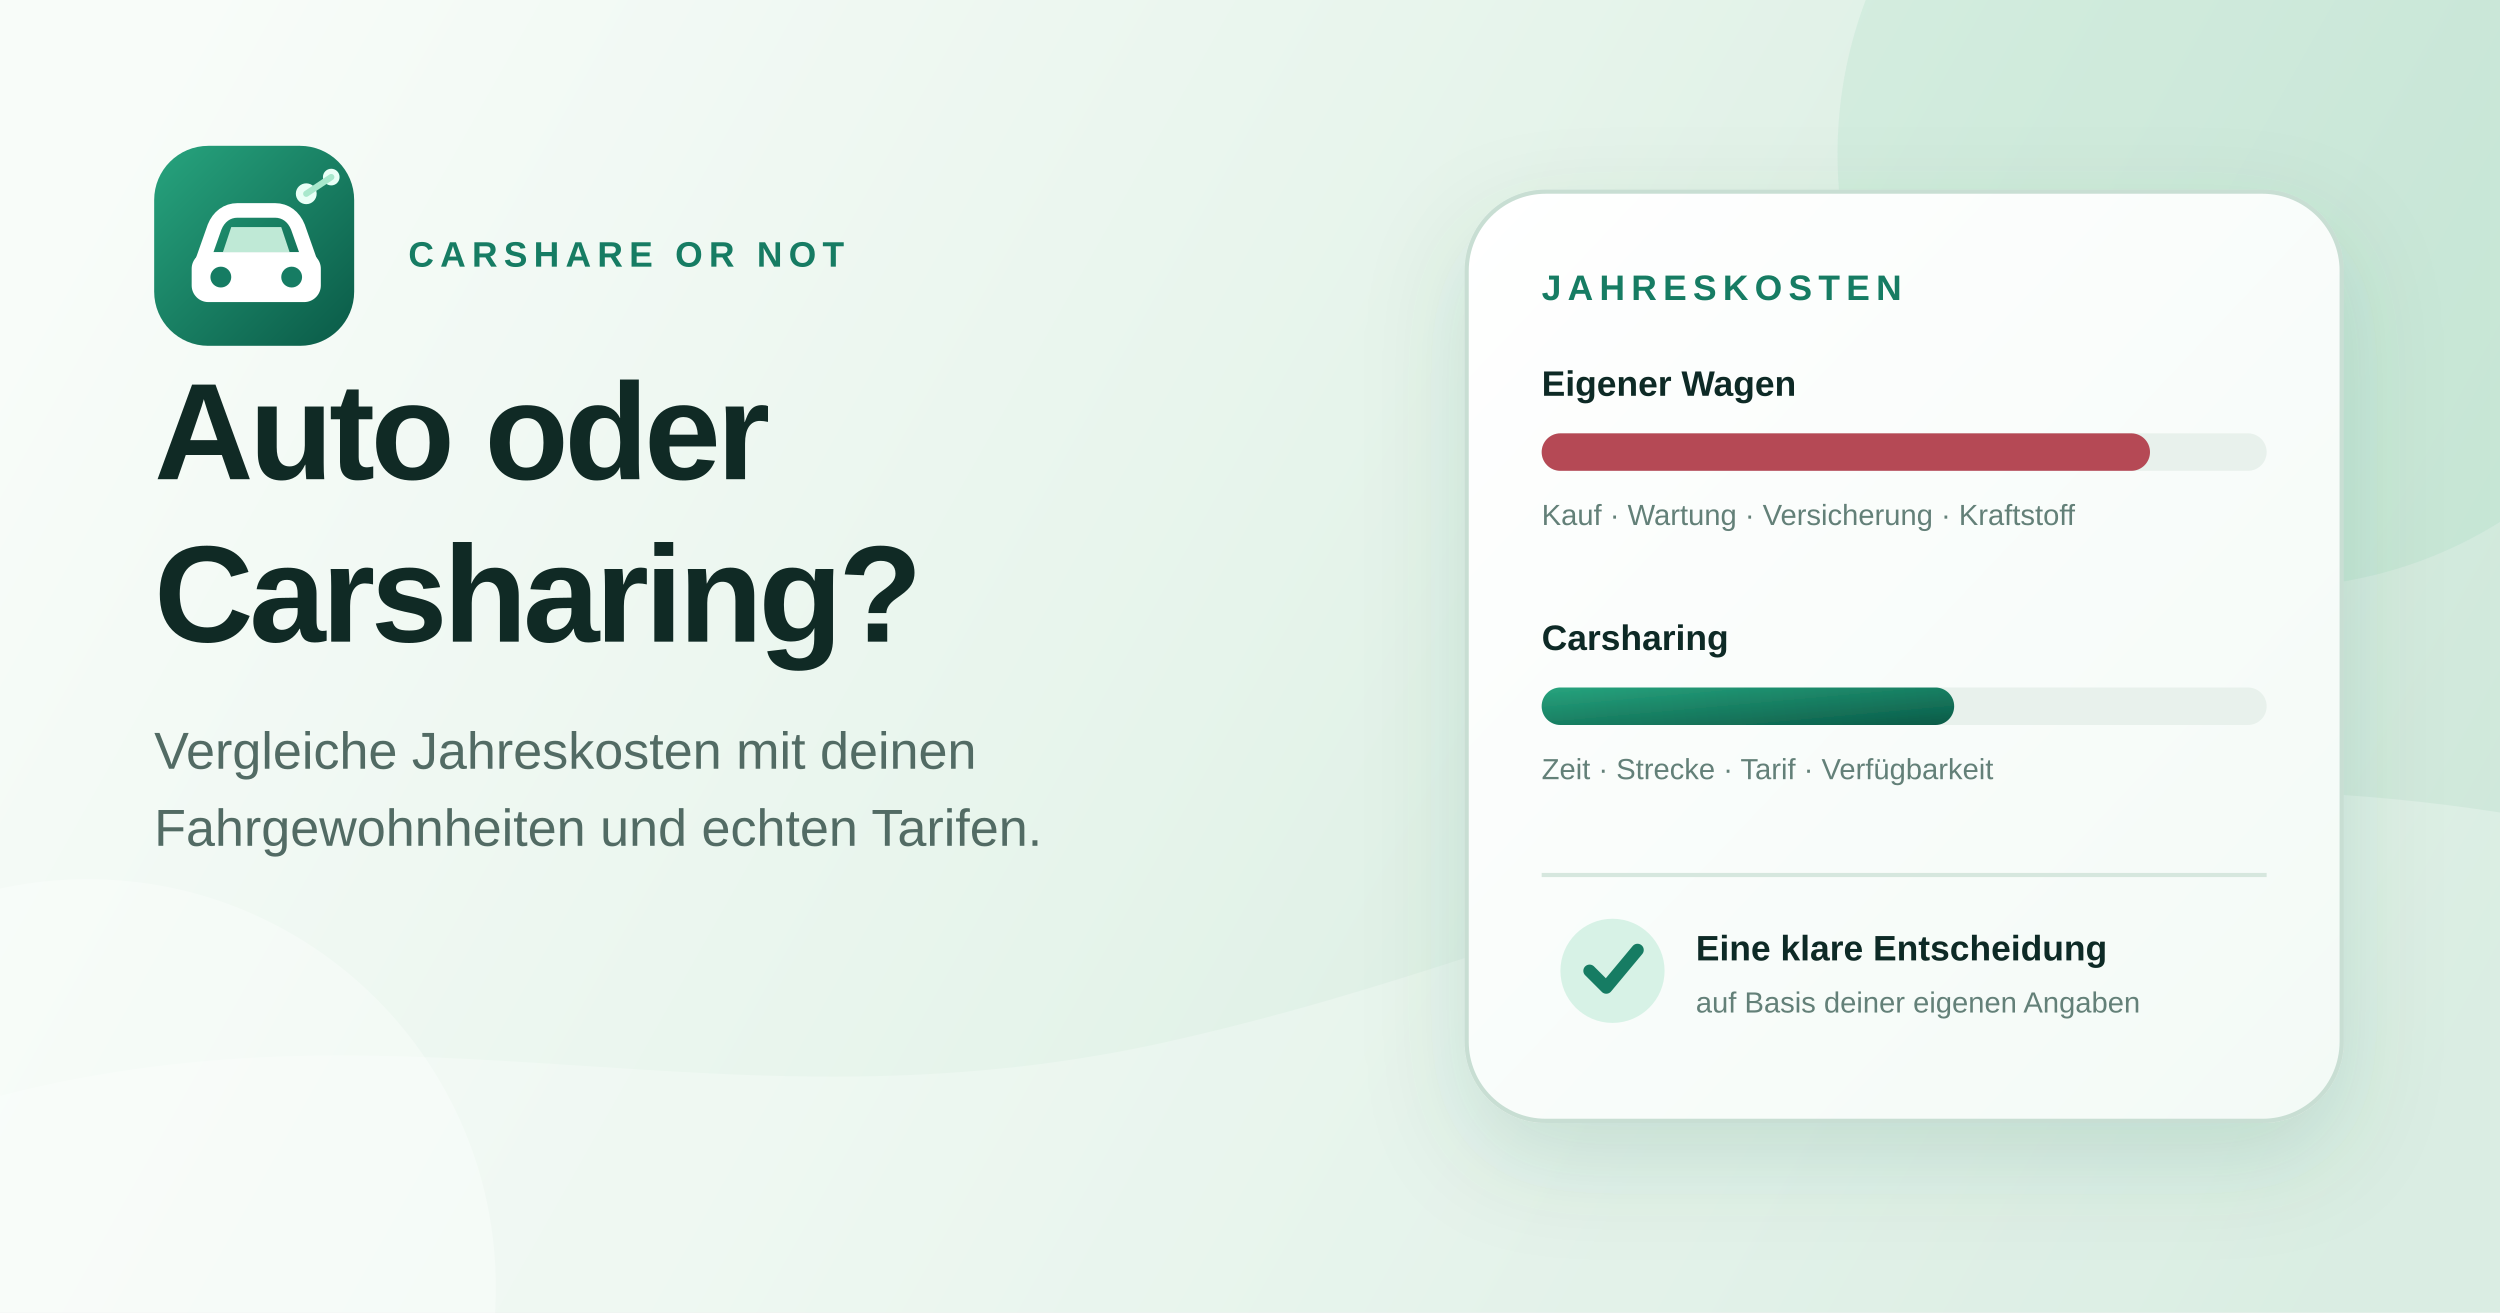
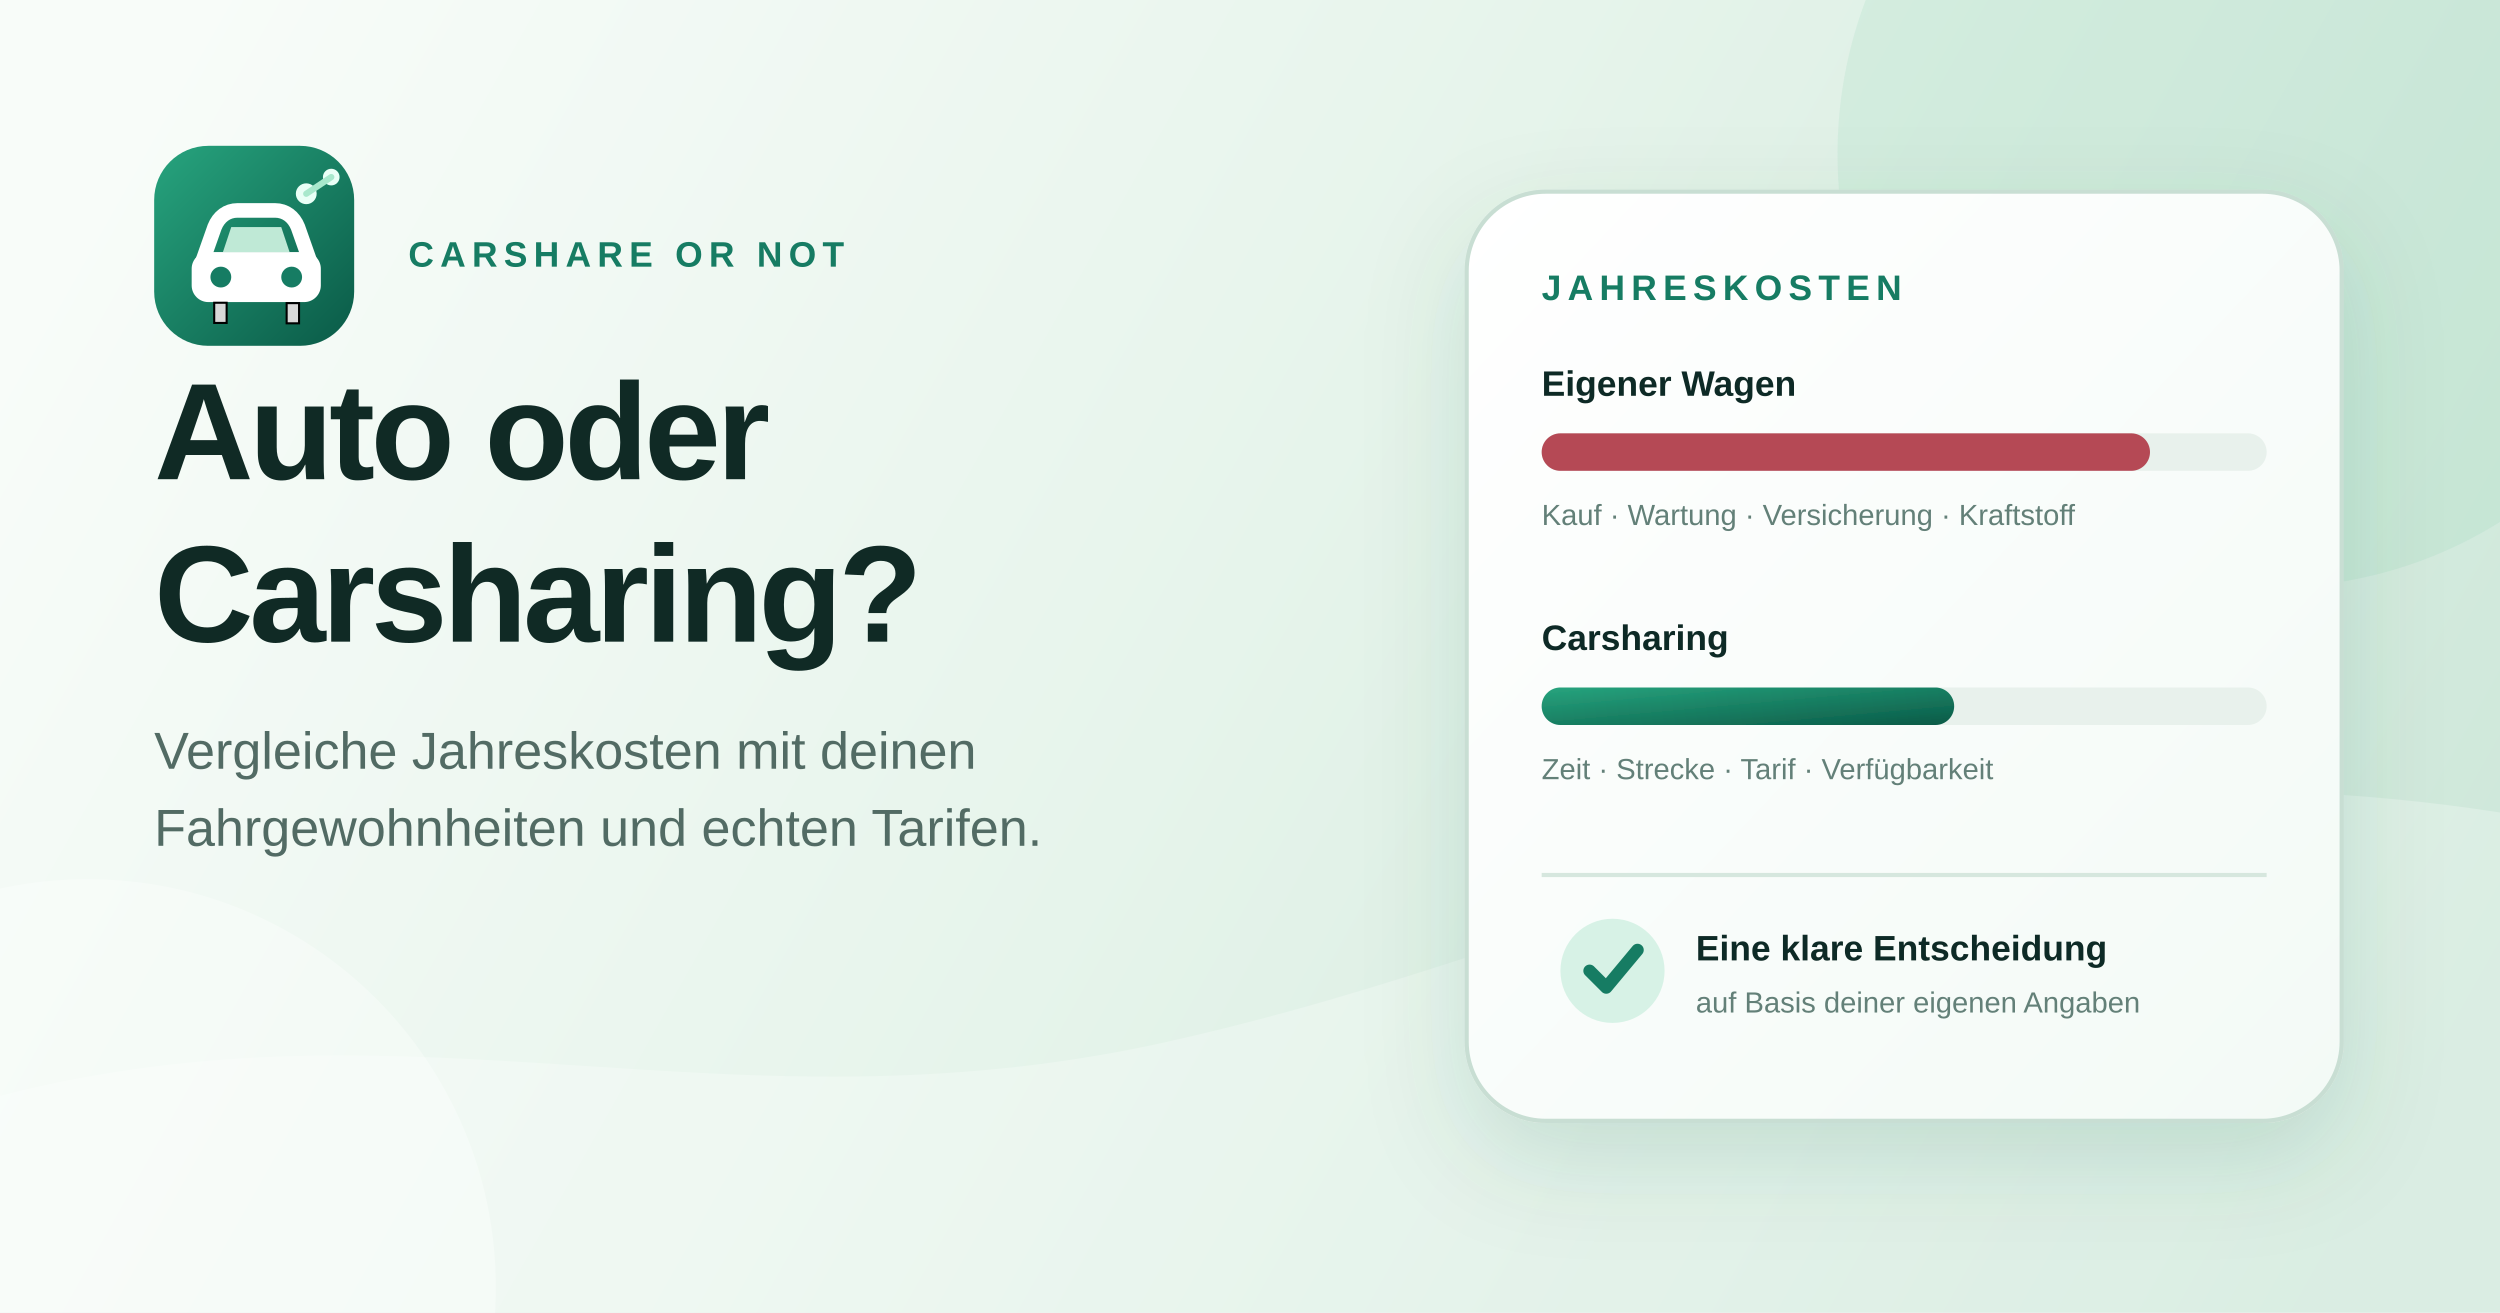
<svg xmlns="http://www.w3.org/2000/svg" width="1200" height="630" viewBox="0 0 1200 630" role="img" aria-labelledby="title desc">
  <defs>
    <linearGradient id="og-bg" x1="74" y1="34" x2="1128" y2="628" gradientUnits="userSpaceOnUse">
      <stop stop-color="#F8FCF9" />
-       <stop offset=".48" stop-color="#E6F4EB" />
+       <stop offset="0.48" stop-color="#E6F4EB" />
      <stop offset="1" stop-color="#CDE7D9" />
    </linearGradient>
    <linearGradient id="og-green" x1="0" y1="0" x2="1" y2="1">
      <stop stop-color="#27A47E" />
      <stop offset="1" stop-color="#0A5A47" />
    </linearGradient>
    <linearGradient id="og-panel" x1="0" y1="0" x2="1" y2="1">
      <stop stop-color="#FFFFFF" />
      <stop offset="1" stop-color="#F3FAF6" />
    </linearGradient>
    <filter id="og-shadow" x="-25%" y="-25%" width="150%" height="170%">
      <feDropShadow dx="0" dy="18" stdDeviation="24" flood-color="#145E4C" flood-opacity=".14" />
    </filter>
    <style>
      .eyebrow { font-family: "Segoe UI", Arial, sans-serif; font-size: 17px; font-weight: 700; letter-spacing: 3px; fill: #167C63; }
      .main-title { font-family: "Segoe UI", Arial, sans-serif; font-size: 66px; font-weight: 760; letter-spacing: -2px; fill: #102A25; }
      .subtitle { font-family: "Segoe UI", Arial, sans-serif; font-size: 25px; font-weight: 400; fill: #526B64; }
      .card-label { font-family: "Segoe UI", Arial, sans-serif; font-size: 17px; font-weight: 700; fill: #102A25; }
      .card-copy { font-family: "Segoe UI", Arial, sans-serif; font-size: 14px; font-weight: 500; fill: #638078; }
    </style>
  </defs>
  <rect width="1200" height="630" fill="url(#og-bg)" />
  <circle cx="1090" cy="74" r="208" fill="#75C8A5" opacity=".13" />
  <circle cx="42" cy="618" r="196" fill="#FFFFFF" opacity=".32" />
  <path d="M0 526C198 475 348 546 556 501C780 452 922 347 1200 390V630H0Z" fill="#FFFFFF" opacity=".25" />
-   <g transform="translate(74 70)">
-     <g>
-       <rect width="96" height="96" rx="26" fill="url(#og-green)" />
-       <path d="M23 56l6-17c2-5 6-8 11-8h18c5 0 9 3 11 8l6 17" fill="none" stroke="#FFFFFF" stroke-width="7" stroke-linecap="round" />
-       <rect x="18" y="51" width="62" height="24" rx="8" fill="#FFFFFF" />
-       <path d="M33 51l4-12h24l4 12" fill="#BFE9D6" />
-       <circle cx="32" cy="63" r="5" fill="#167C63" />
-       <circle cx="66" cy="63" r="5" fill="#167C63" />
-       <circle cx="73" cy="23" r="5" fill="#E9FFF6" />
-       <circle cx="85" cy="15" r="4" fill="#E9FFF6" />
-       <path d="M73 23l12-8" stroke="#A8E8CC" stroke-width="3" stroke-linecap="round" />
-     </g>
-     <text class="eyebrow" x="122" y="58">CARSHARE OR NOT</text>
+   <g transform="matrix(1, 0, 0, 1, 74, 70)">
+     <rect width="96" height="96" rx="26" fill="url(#og-green)" />
+     <path d="M23 56l6-17c2-5 6-8 11-8h18c5 0 9 3 11 8l6 17" fill="none" stroke="#FFFFFF" stroke-width="7" stroke-linecap="round" />
+     <rect x="18" y="51" width="62" height="24" rx="8" fill="#FFFFFF" />
+     <path d="M33 51l4-12h24l4 12" fill="#BFE9D6" />
+     <circle cx="32" cy="63" r="5" fill="#167C63" />
+     <circle cx="66" cy="63" r="5" fill="#167C63" />
+     <circle cx="73" cy="23" r="5" fill="#E9FFF6" />
+     <circle cx="85" cy="15" r="4" fill="#E9FFF6" />
+     <path d="M73 23l12-8" stroke="#A8E8CC" stroke-width="3" stroke-linecap="round" />
  </g>
+   <text class="eyebrow" x="196" y="128" style="white-space: pre; stroke-width: 1; font-size: 17px;">CARSHARE OR NOT</text>
  <g transform="translate(74 230)">
-     <text class="main-title" x="0" y="0">Auto oder</text>
-     <text class="main-title" x="0" y="78">Carsharing?</text>
-     <text class="subtitle" x="0" y="139">Vergleiche Jahreskosten mit deinen</text>
-     <text class="subtitle" x="0" y="176">Fahrgewohnheiten und echten Tarifen.</text>
+     <text class="main-title" x="0" y="0" style="white-space: pre;">Auto oder</text>
+     <text class="main-title" x="0" y="78" style="white-space: pre;">Carsharing?</text>
+     <text class="subtitle" x="0" y="139" style="white-space: pre;">Vergleiche Jahreskosten mit deinen</text>
+     <text class="subtitle" x="0" y="176" style="white-space: pre;">Fahrgewohnheiten und echten Tarifen.</text>
  </g>
  <g transform="translate(704 92)" filter="url(#og-shadow)">
    <rect width="420" height="446" rx="38" fill="url(#og-panel)" stroke="#C8DED3" stroke-width="2" />
-     <text class="eyebrow" x="36" y="52">JAHRESKOSTEN</text>
-     <text class="card-label" x="36" y="98">Eigener Wagen</text>
+     <text class="eyebrow" x="36" y="52" style="white-space: pre;">JAHRESKOSTEN</text>
+     <text class="card-label" x="36" y="98" style="white-space: pre;">Eigener Wagen</text>
    <rect x="36" y="116" width="348" height="18" rx="9" fill="#E8F1EC" />
    <rect x="36" y="116" width="292" height="18" rx="9" fill="#B54955" />
-     <text class="card-copy" x="36" y="160">Kauf · Wartung · Versicherung · Kraftstoff</text>
-     <text class="card-label" x="36" y="220">Carsharing</text>
+     <text class="card-copy" x="36" y="160" style="white-space: pre;">Kauf · Wartung · Versicherung · Kraftstoff</text>
+     <text class="card-label" x="36" y="220" style="white-space: pre;">Carsharing</text>
    <rect x="36" y="238" width="348" height="18" rx="9" fill="#E8F1EC" />
    <rect x="36" y="238" width="198" height="18" rx="9" fill="url(#og-green)" />
-     <text class="card-copy" x="36" y="282">Zeit · Strecke · Tarif · Verfügbarkeit</text>
+     <text class="card-copy" x="36" y="282" style="white-space: pre;">Zeit · Strecke · Tarif · Verfügbarkeit</text>
    <path d="M36 328h348" stroke="#D6E7DE" stroke-width="2" />
    <circle cx="70" cy="374" r="25" fill="#D7F2E6" />
    <path d="M59 374l8 8 15-18" fill="none" stroke="#167C63" stroke-width="6" stroke-linecap="round" stroke-linejoin="round" />
-     <text class="card-label" x="110" y="369">Eine klare Entscheidung</text>
-     <text class="card-copy" x="110" y="394">auf Basis deiner eigenen Angaben</text>
+     <text class="card-label" x="110" y="369" style="white-space: pre;">Eine klare Entscheidung</text>
+     <text class="card-copy" x="110" y="394" style="white-space: pre;">auf Basis deiner eigenen Angaben</text>
  </g>
+   <rect x="137.583" y="145.503" width="5.963" height="9.694" style="fill: rgb(216, 216, 216); stroke: rgb(0, 0, 0); stroke-width: 1;" />
+   <rect x="102.82" y="145.32" width="5.963" height="9.694" style="fill: rgb(216, 216, 216); stroke: rgb(0, 0, 0); stroke-width: 1;" />
</svg>
